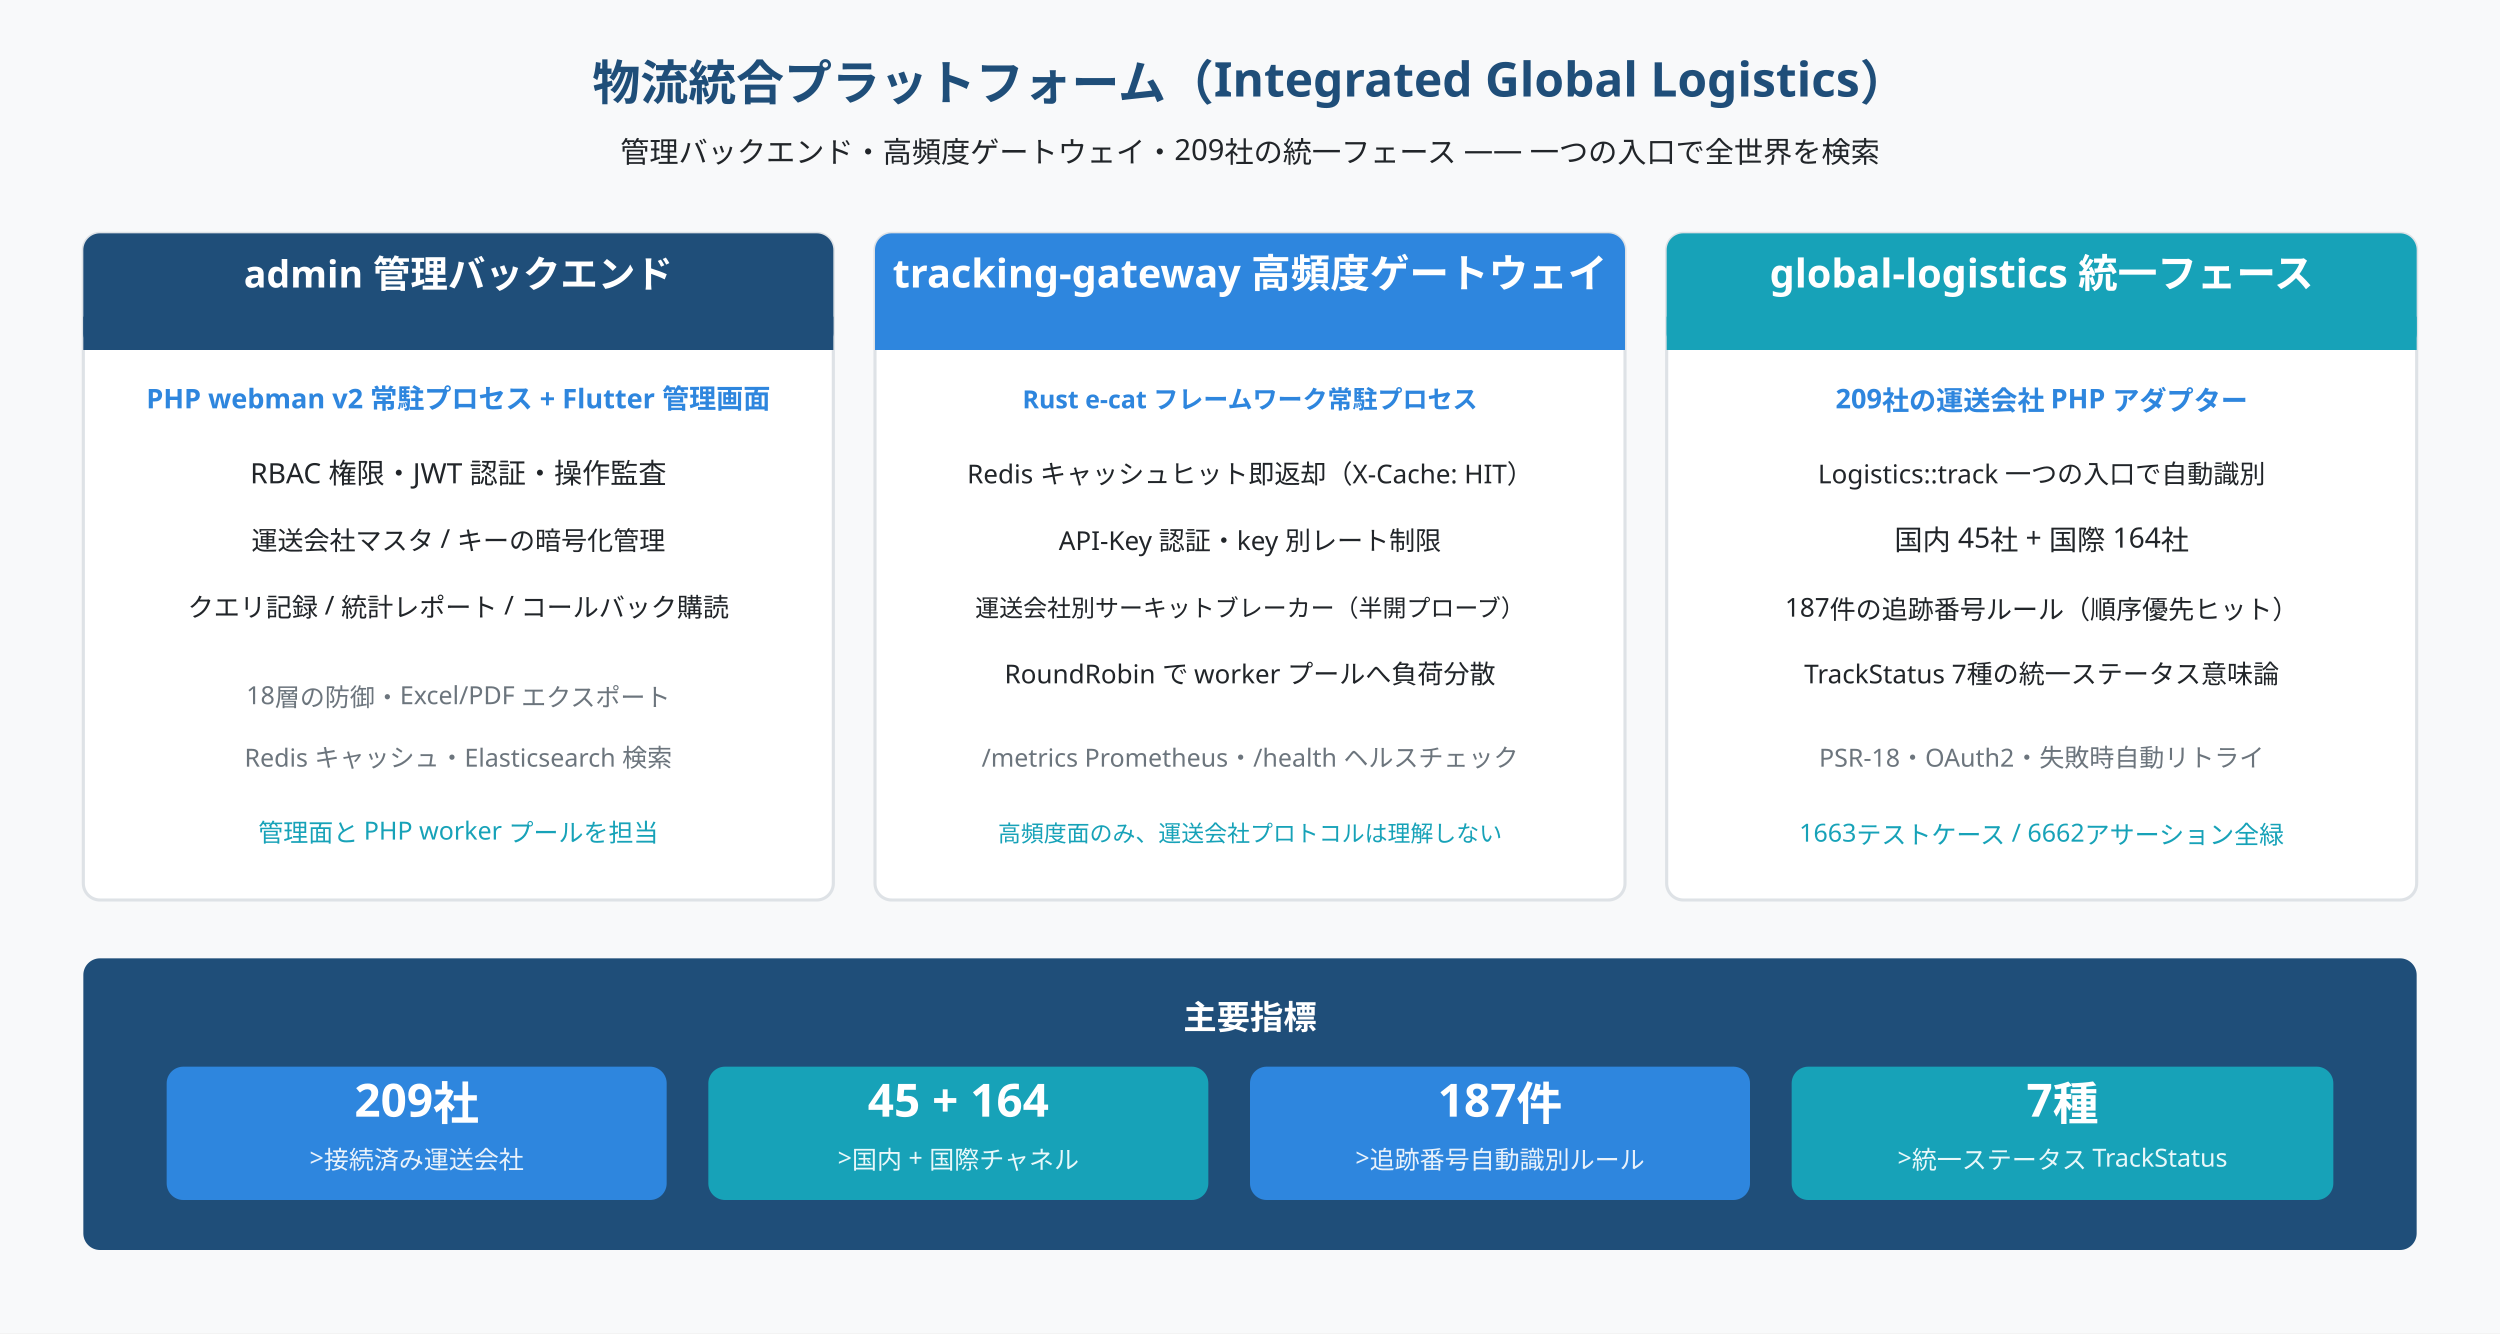
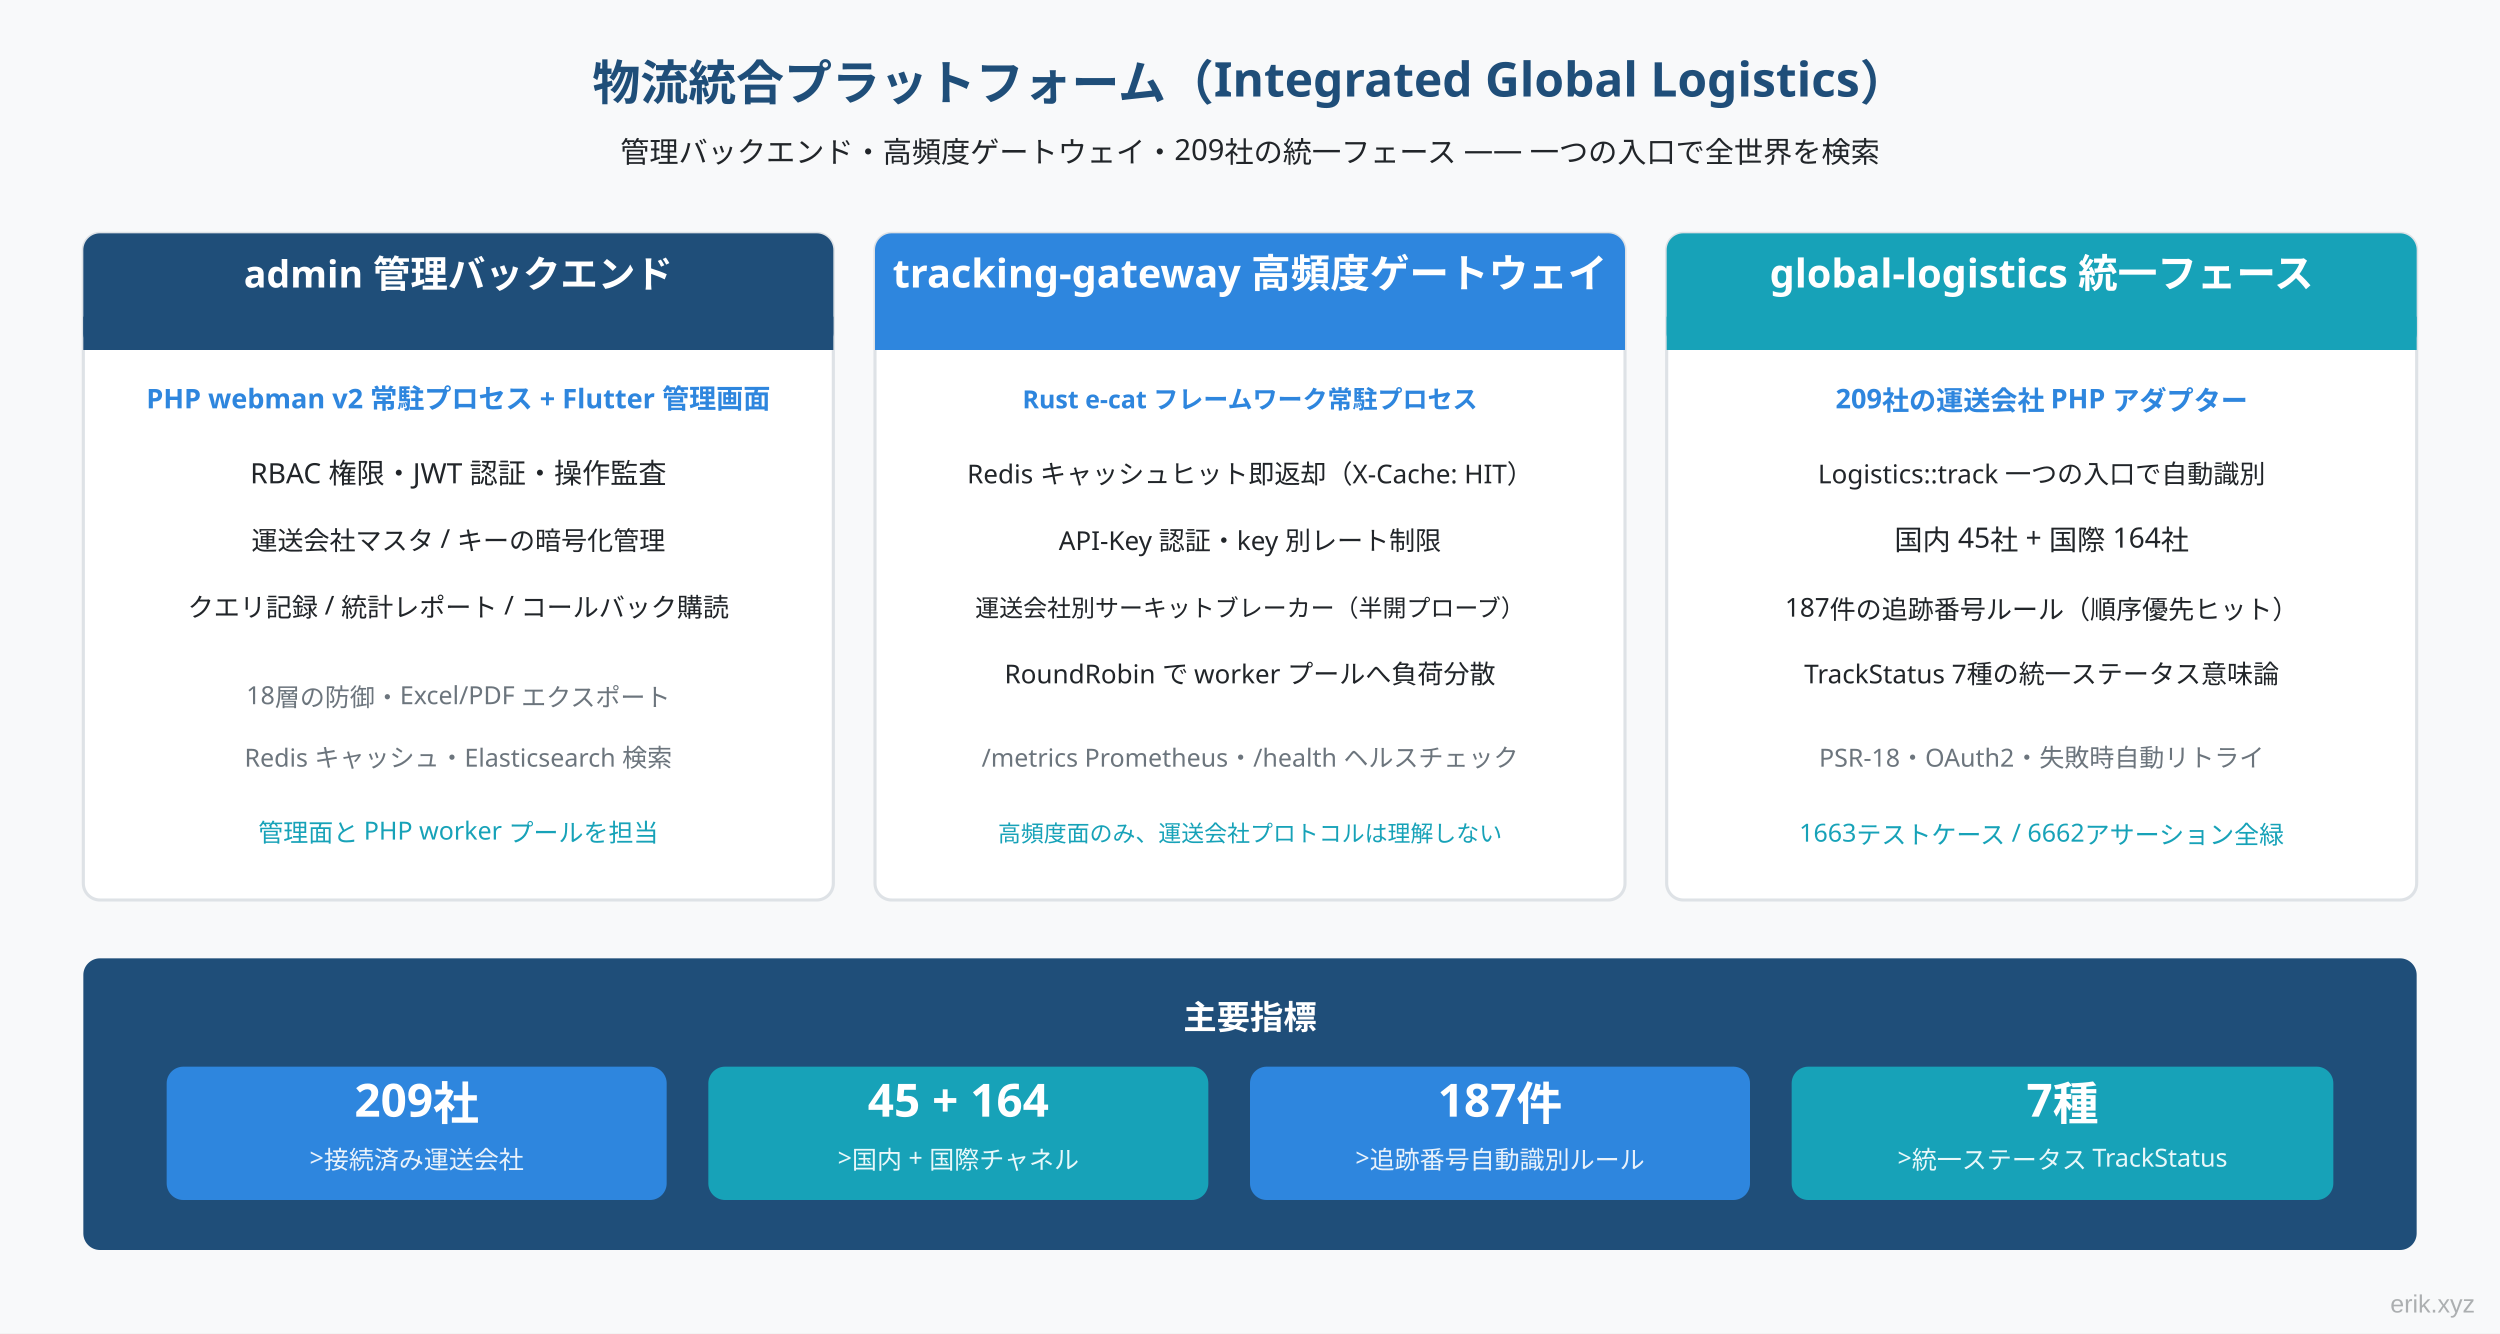
<svg xmlns="http://www.w3.org/2000/svg" viewBox="0 0 1200 640" font-family="'PingFang SC','Noto Sans SC','Microsoft YaHei',sans-serif">
  <defs>
    <marker id="arrow" viewBox="0 0 10 10" refX="9" refY="5" markerWidth="8" markerHeight="8" orient="auto-start-reverse">
      <path d="M0,0 L10,5 L0,10 z" fill="#1F4E79" />
    </marker>
  </defs>
  <rect x="0" y="0" width="1200" height="640" fill="#F8F9FA" />
  <text x="600" y="48" text-anchor="middle" font-size="23" font-weight="bold" fill="#1F4E79">物流統合プラットフォーム（Integrated Global Logistics）</text>
  <text x="600" y="78" text-anchor="middle" font-size="14" fill="#212529">管理バックエンド・高頻度ゲートウェイ・209社の統一フェース —— 一つの入口で全世界を検索</text>
  <g>
    <rect x="40" y="112" width="360" height="320" rx="8" fill="#FFFFFF" stroke="#DEE2E6" stroke-width="1.5" />
    <rect x="40" y="112" width="360" height="56" rx="8" fill="#1F4E79" />
    <rect x="40" y="152" width="360" height="16" fill="#1F4E79" />
    <text x="220" y="138" text-anchor="middle" font-size="18" font-weight="bold" fill="#FFFFFF">admin 管理バックエンド</text>
    <text x="220" y="196" text-anchor="middle" font-size="13" font-weight="bold" fill="#2E86DE">PHP webman v2 常駐プロセス + Flutter 管理画面</text>
    <text x="220" y="232" text-anchor="middle" font-size="13.5" fill="#212529">RBAC 権限・JWT 認証・操作監査</text>
    <text x="220" y="264" text-anchor="middle" font-size="12.5" fill="#212529">運送会社マスタ / キーの暗号化管理</text>
    <text x="220" y="296" text-anchor="middle" font-size="12.5" fill="#212529">クエリ記録 / 統計レポート / コールバック購読</text>
    <text x="220" y="338" text-anchor="middle" font-size="12" fill="#6C757D">18層の防御・Excel/PDF エクスポート</text>
    <text x="220" y="368" text-anchor="middle" font-size="12" fill="#6C757D">Redis キャッシュ・Elasticsearch 検索</text>
    <text x="220" y="404" text-anchor="middle" font-size="12" fill="#17A2B8">管理面と PHP worker プールを担当</text>
  </g>
  <g>
    <rect x="420" y="112" width="360" height="320" rx="8" fill="#FFFFFF" stroke="#DEE2E6" stroke-width="1.5" />
    <rect x="420" y="112" width="360" height="56" rx="8" fill="#2E86DE" />
    <rect x="420" y="152" width="360" height="16" fill="#2E86DE" />
    <text x="600" y="138" text-anchor="middle" font-size="19" font-weight="bold" fill="#FFFFFF">tracking-gateway 高頻度ゲートウェイ</text>
    <text x="600" y="196" text-anchor="middle" font-size="12" font-weight="bold" fill="#2E86DE">Rust e-cat フレームワーク常駐プロセス</text>
    <text x="600" y="232" text-anchor="middle" font-size="12.5" fill="#212529">Redis キャッシュヒット即返却（X-Cache: HIT）</text>
    <text x="600" y="264" text-anchor="middle" font-size="12.5" fill="#212529">API-Key 認証・key 別レート制限</text>
    <text x="600" y="296" text-anchor="middle" font-size="11.5" fill="#212529">運送会社別サーキットブレーカー（半開プローブ）</text>
    <text x="600" y="328" text-anchor="middle" font-size="12.5" fill="#212529">RoundRobin で worker プールへ負荷分散</text>
    <text x="600" y="368" text-anchor="middle" font-size="12" fill="#6C757D">/metrics Prometheus・/health ヘルスチェック</text>
    <text x="600" y="404" text-anchor="middle" font-size="11" fill="#17A2B8">高頻度面のみ、運送会社プロトコルは理解しない</text>
  </g>
  <g>
    <rect x="800" y="112" width="360" height="320" rx="8" fill="#FFFFFF" stroke="#DEE2E6" stroke-width="1.5" />
    <rect x="800" y="112" width="360" height="56" rx="8" fill="#17A2B8" />
    <rect x="800" y="152" width="360" height="16" fill="#17A2B8" />
    <text x="980" y="138" text-anchor="middle" font-size="19" font-weight="bold" fill="#FFFFFF">global-logistics 統一フェース</text>
    <text x="980" y="196" text-anchor="middle" font-size="13" font-weight="bold" fill="#2E86DE">209社の運送会社 PHP アダプター</text>
    <text x="980" y="232" text-anchor="middle" font-size="12.5" fill="#212529">Logistics::track 一つの入口で自動識別</text>
    <text x="980" y="264" text-anchor="middle" font-size="13.5" fill="#212529">国内 45社 + 国際 164社</text>
    <text x="980" y="296" text-anchor="middle" font-size="12.5" fill="#212529">187件の追跡番号ルール（順序優先ヒット）</text>
    <text x="980" y="328" text-anchor="middle" font-size="12.5" fill="#212529">TrackStatus 7種の統一ステータス意味論</text>
    <text x="980" y="368" text-anchor="middle" font-size="12" fill="#6C757D">PSR-18・OAuth2・失敗時自動リトライ</text>
    <text x="980" y="404" text-anchor="middle" font-size="12" fill="#17A2B8">1663テストケース / 6662アサーション全緑</text>
  </g>
  <rect x="40" y="460" width="1120" height="140" rx="8" fill="#1F4E79" />
  <text x="600" y="494" text-anchor="middle" font-size="16" font-weight="bold" fill="#FFFFFF">主要指標</text>
  <g font-size="13" fill="#FFFFFF">
    <rect x="80" y="512" width="240" height="64" rx="8" fill="#2E86DE" />
    <text x="200" y="536" text-anchor="middle" font-size="22" font-weight="bold" fill="#FFFFFF">209社</text>
    <text x="200" y="560" text-anchor="middle" fill="#E9F2FB" font-size="12">&gt;接続済み運送会社</text>
    <rect x="340" y="512" width="240" height="64" rx="8" fill="#17A2B8" />
    <text x="460" y="536" text-anchor="middle" font-size="22" font-weight="bold" fill="#FFFFFF">45 + 164</text>
    <text x="460" y="560" text-anchor="middle" fill="#E8F8FA" font-size="12">&gt;国内 + 国際チャネル</text>
    <rect x="600" y="512" width="240" height="64" rx="8" fill="#2E86DE" />
    <text x="720" y="536" text-anchor="middle" font-size="22" font-weight="bold" fill="#FFFFFF">187件</text>
    <text x="720" y="560" text-anchor="middle" fill="#E9F2FB" font-size="12">&gt;追跡番号自動識別ルール</text>
    <rect x="860" y="512" width="260" height="64" rx="8" fill="#17A2B8" />
    <text x="990" y="536" text-anchor="middle" font-size="22" font-weight="bold" fill="#FFFFFF">7種</text>
    <text x="990" y="560" text-anchor="middle" fill="#E8F8FA" font-size="12">&gt;統一ステータス TrackStatus</text>
  </g>
+   <text x="1188" y="630" fill="rgba(33,37,41,0.35)" font-size="12" font-family="Arial, sans-serif" text-anchor="end">erik.xyz</text>
</svg>
